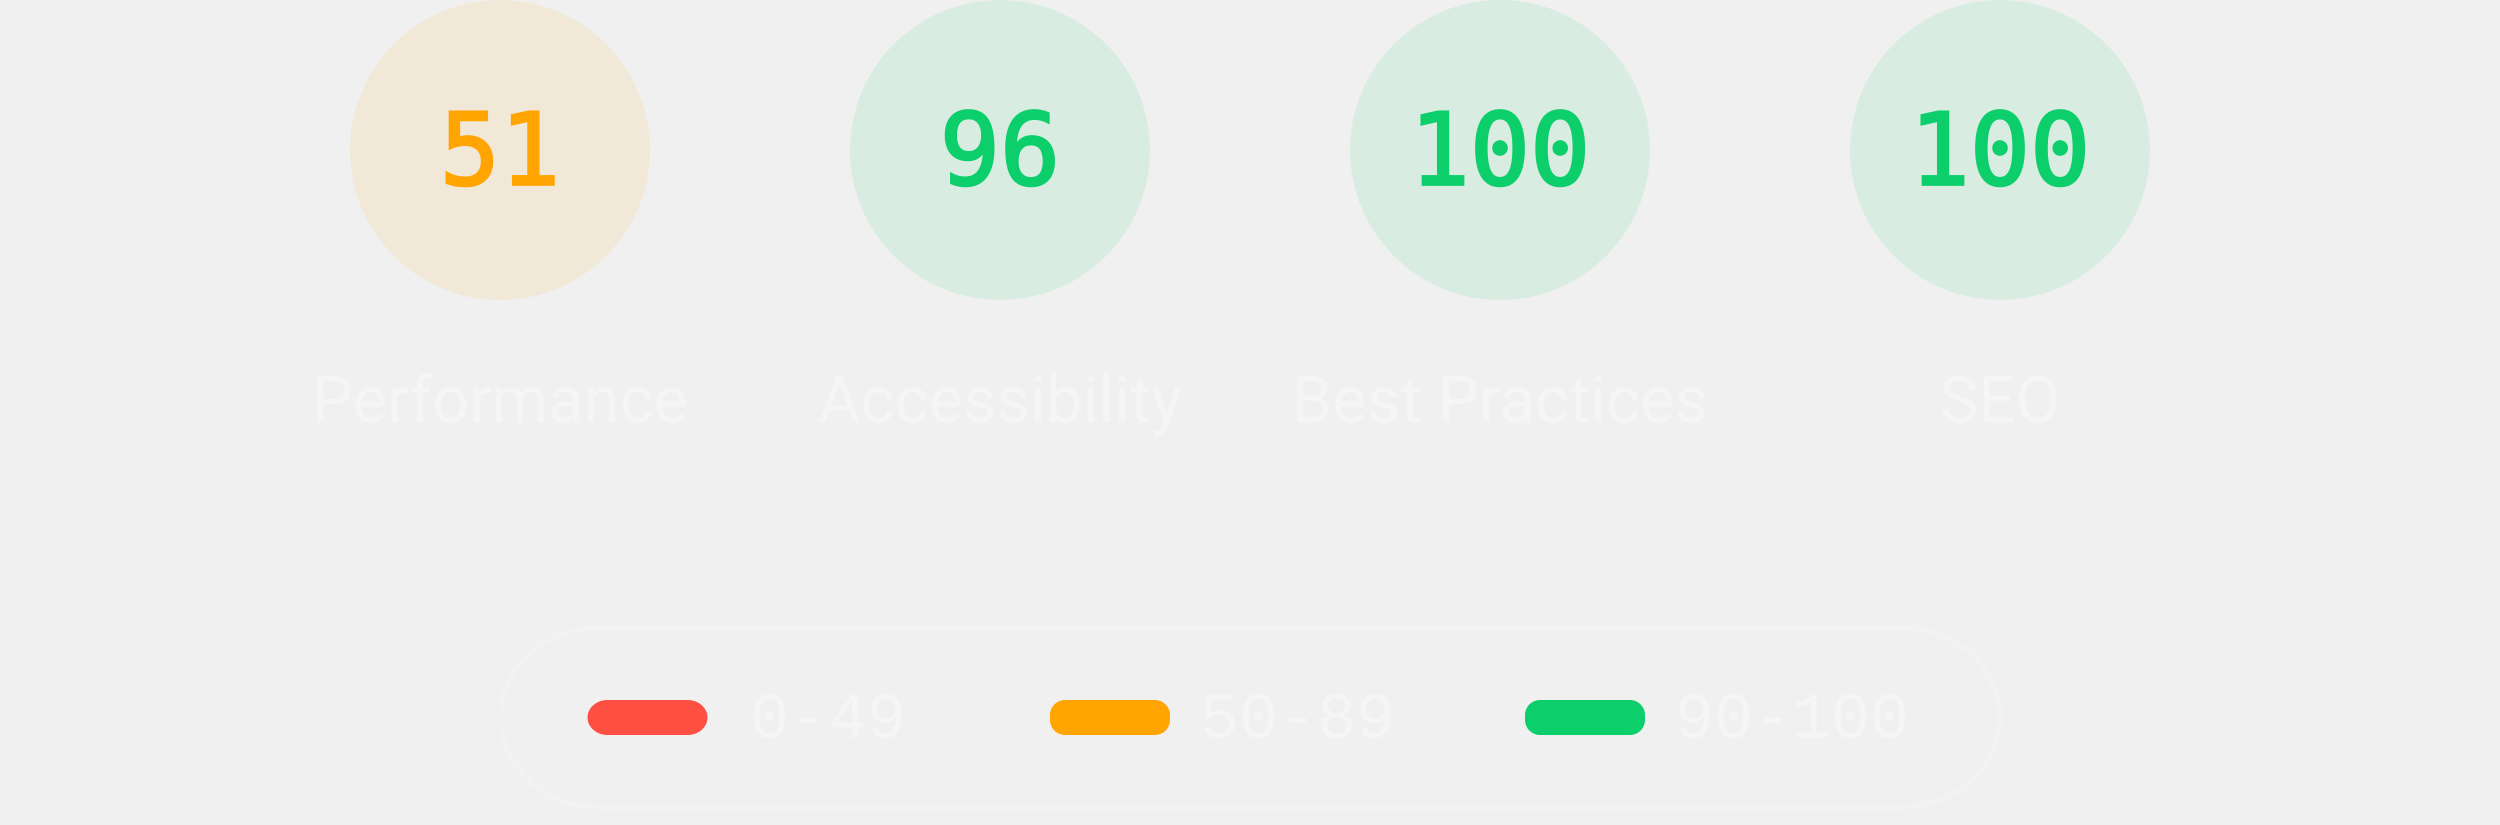
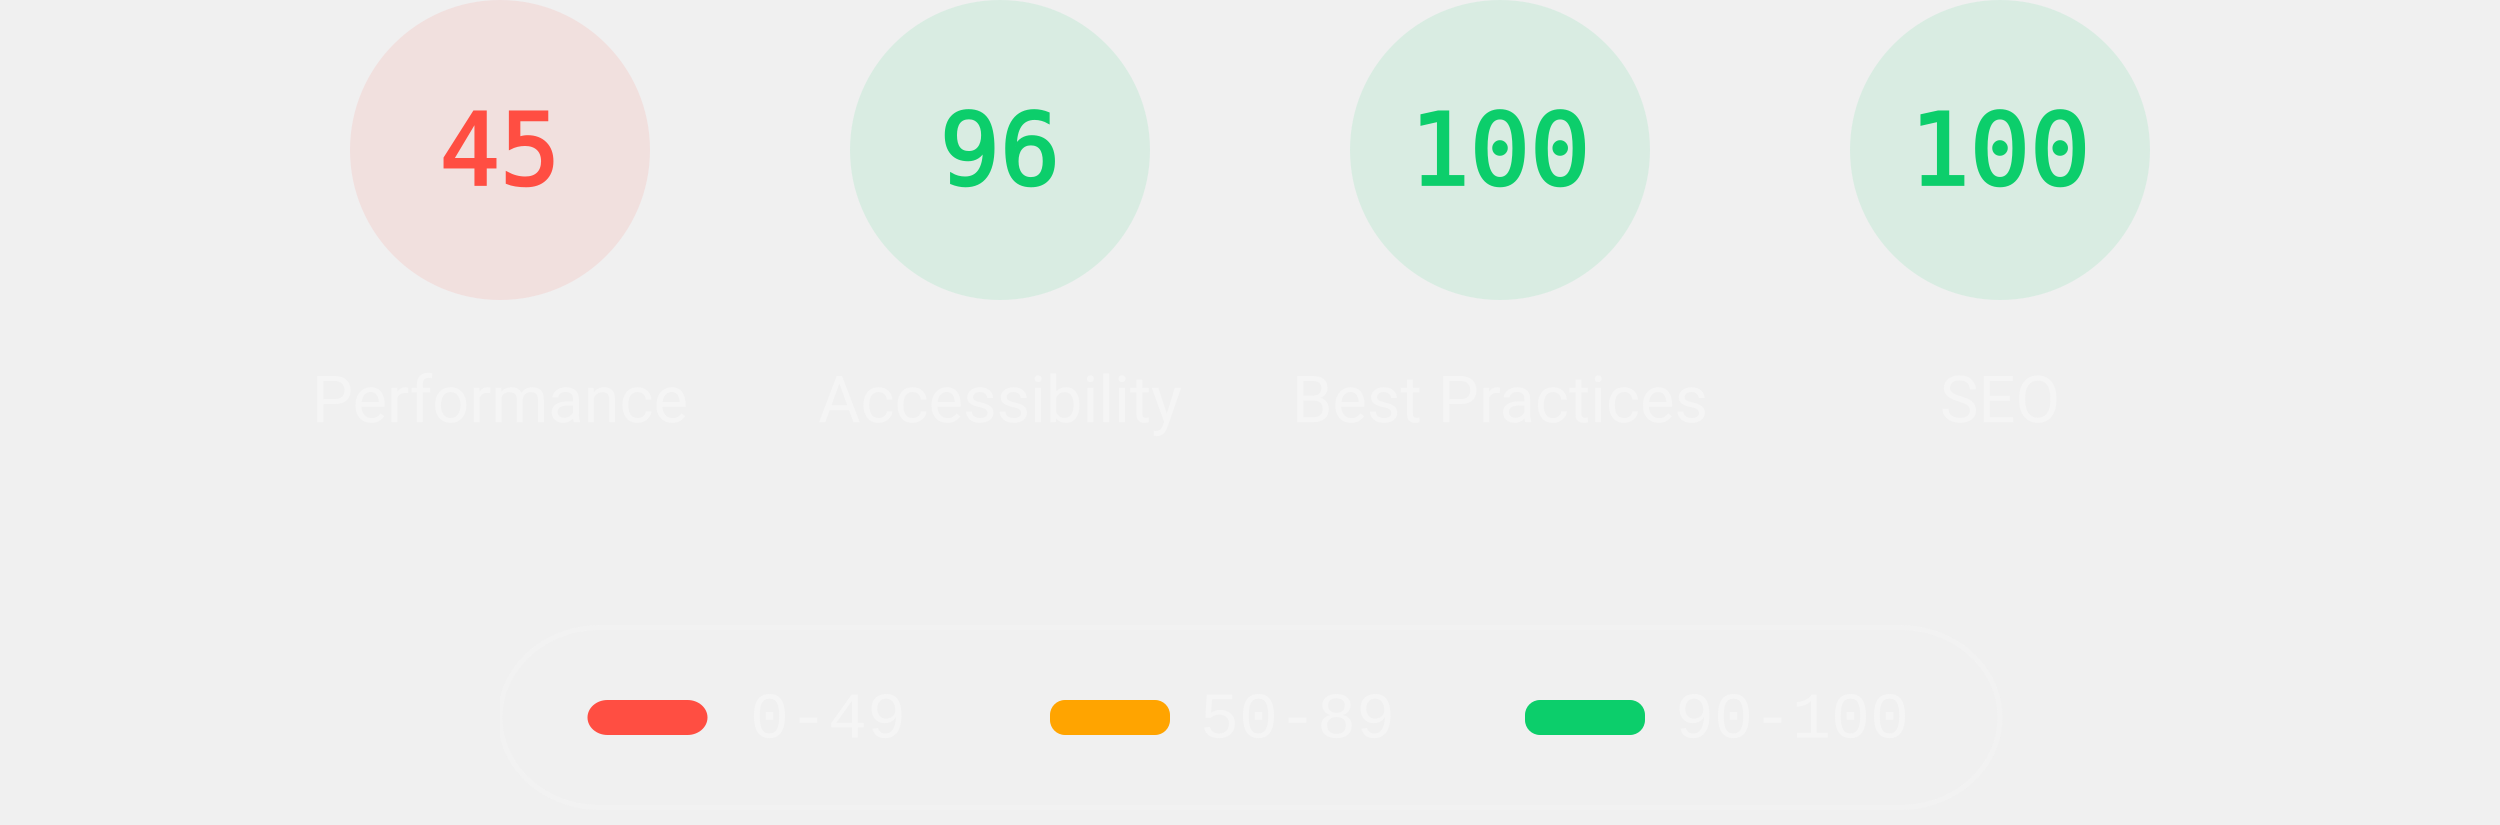
<svg xmlns="http://www.w3.org/2000/svg" class="theme--dark" fill="none" width="1000" height="330">
  <style>
			.gauge-base {
				opacity: 0.1
			}

			.gauge-arc {
				fill: none;
				animation-delay: 250ms;
				stroke-linecap: round;
				transform: rotate(-90deg);
				transform-origin: 100px 60px;
				animation: load-gauge 1s ease forwards
			}

			.guage-text {
				font-size: 40px;
				font-family: monospace;
				text-align: center
			}

			.guage-red {
				color: #ff4e42;
				fill: #ff4e42;
				stroke: #ff4e42
			}
			.guage-orange {
				color: #ffa400;
				fill: #ffa400;
				stroke: #ffa400
			}
			.guage-green {
				color: #0cce6b;
				fill: #0cce6b;
				stroke: #0cce6b
			}
			.theme--agnostic .guage-undefined {
				color: #5c5c5c;
				fill: #5c5c5c;
				stroke: #5c5c5c
			}
			.theme--light .guage-undefined {
				color: #1e1e1e;
				fill: #1e1e1e;
				stroke: #1e1e1e
			}
			.theme--dark .guage-undefined {
				color: #f5f5f5;
				fill: #f5f5f5;
				stroke: #f5f5f5
			}

			.guage-title {
				stroke: none;
				font-size: 26px;
				line-height: 26px;
				font-family: Roboto, Halvetica, Arial, sans-serif
			}
			.metric.guage-title {
				font-family: 'Courier New', Courier, monospace
			}
			.theme--agnostic .guage-title {
				color: #737373;
				fill: #737373
			}
			.theme--light .guage-title {
				color: #212121;
				fill: #212121
			}
			.theme--dark .guage-title {
				color: #f5f5f5;
				fill: #f5f5f5
			}

			@keyframes load-gauge {
				from {
					stroke-dasharray: 0 352.858
				}
			}
			.lh-gauge--pwa__disc {
				fill: #e0e0e0
			}
			.lh-gauge--pwa__logo {
				position: relative;
				fill: #b0b0b0
			}
			.lh-gauge--pwa__invisible {
				display: none
			}
			.lh-gauge--pwa__visible {
				display: inline
			}
			.guage-invisible {
				display: none
			}
			.lh-gauge--pwa__logo--primary-color {
				fill: #304ffe
			}
			.theme--agnostic .lh-gauge--pwa__logo--secondary-color {
				fill: #787878
			}
			.theme--light .lh-gauge--pwa__logo--secondary-color {
				fill: #3d3d3d
			}
			.theme--dark .lh-gauge--pwa__logo--secondary-color {
				fill: #d8b6b6
			}
			.theme--light #svg_2 {
				stroke: #00000022
			}
			.theme--agnostic #svg_2 {
				stroke: #616161
			}
			.theme--light #svg_2 {
				stroke: #00000022
			}
			.theme--dark #svg_2 {
				stroke: #f5f5f566
			}
		</style>
-   <svg class="guage-div guage-perf guage-orange" viewBox="0 0 200 200" width="200" height="200" x="100" y="0">
-     <circle class="gauge-base" r="56" cx="100" cy="60" stroke-width="8" />
-     <circle class="gauge-arc guage-arc-1" r="56" cx="100" cy="60" stroke-width="8" style="stroke-dasharray: 179.448, 351.858;" />
-     <text class="guage-text" x="100px" y="60px" alignment-baseline="central" dominant-baseline="central" text-anchor="middle">51</text>
+   <svg class="guage-div guage-perf guage-red" viewBox="0 0 200 200" width="200" height="200" x="100" y="0">
+     <circle class="gauge-base" r="56" cx="100" cy="60" stroke-width="8" />
+     <circle class="gauge-arc guage-arc-1" r="56" cx="100" cy="60" stroke-width="8" style="stroke-dasharray: 158.336, 351.858;" />
+     <text class="guage-text" x="100px" y="60px" alignment-baseline="central" dominant-baseline="central" text-anchor="middle">45</text>
    <text class="guage-title" x="100px" y="160px" alignment-baseline="central" dominant-baseline="central" text-anchor="middle">Performance</text>
  </svg>
  <svg class="guage-div guage-acc guage-green" viewBox="0 0 200 200" width="200" height="200" x="300" y="0">
    <circle class="gauge-base" r="56" cx="100" cy="60" stroke-width="8" />
    <circle class="gauge-arc guage-arc-2" r="56" cx="100" cy="60" stroke-width="8" style="stroke-dasharray: 337.784, 351.858;" />
    <text class="guage-text" x="100px" y="60px" alignment-baseline="central" dominant-baseline="central" text-anchor="middle">96</text>
    <text class="guage-title" x="100px" y="160px" alignment-baseline="central" dominant-baseline="central" text-anchor="middle">Accessibility</text>
  </svg>
  <svg class="guage-div guage-best guage-green" viewBox="0 0 200 200" width="200" height="200" x="500" y="0">
    <circle class="gauge-base" r="56" cx="100" cy="60" stroke-width="8" />
    <circle class="gauge-arc guage-arc-3" r="56" cx="100" cy="60" stroke-width="8" style="stroke-dasharray: 351.858, 351.858;" />
    <text class="guage-text" x="100px" y="60px" alignment-baseline="central" dominant-baseline="central" text-anchor="middle">100</text>
    <text class="guage-title" x="100px" y="160px" alignment-baseline="central" dominant-baseline="central" text-anchor="middle">Best Practices</text>
  </svg>
  <svg class="guage-div guage-seo guage-green" viewBox="0 0 200 200" width="200" height="200" x="700" y="0">
    <circle class="gauge-base" r="56" cx="100" cy="60" stroke-width="8" />
    <circle class="gauge-arc guage-arc-4" r="56" cx="100" cy="60" stroke-width="8" style="stroke-dasharray: 351.858, 351.858;" />
    <text class="guage-text" x="100px" y="60px" alignment-baseline="central" dominant-baseline="central" text-anchor="middle">100</text>
    <text class="guage-title" x="100px" y="160px" alignment-baseline="central" dominant-baseline="central" text-anchor="middle">SEO</text>
  </svg>
  <svg class="guage-div guage-pwa guage-invisible" viewBox="0 0 200 200" width="200" height="200" x="900" y="0">
    <svg viewBox="0 0 60 60" width="112" height="112" x="44" y="4">
      <defs>
        <linearGradient id="lh-gauge--pwa__check-circle__gradient-0" x1="50%" y1="0%" x2="50%" y2="100%">
          <stop stop-color="#00C852" offset="0%" />
          <stop stop-color="#009688" offset="100%" />
        </linearGradient>
        <linearGradient id="lh-gauge--pwa__installable__shadow-gradient-0" x1="76.056%" x2="24.111%" y1="82.995%" y2="24.735%">
          <stop stop-color="#A5D6A7" offset="0%" />
          <stop stop-color="#80CBC4" offset="100%" />
        </linearGradient>
        <linearGradient id="lh-gauge--pwa__fast-reliable__shadow-gradient-0" x1="76.056%" y1="82.995%" x2="25.678%" y2="26.493%">
          <stop stop-color="#64B5F6" offset="0%" />
          <stop stop-color="#2979FF" offset="100%" />
        </linearGradient>
        <g id="lh-gauge--pwa__fast-reliable-badge-0">
          <circle fill="#FFFFFF" cx="10" cy="10" r="10" />
          <path fill="#304FFE" d="M10 3.58l5.25 2.34v3.5c0 3.23-2.24 6.26-5.25 7-3.01-.74-5.25-3.77-5.25-7v-3.5L10 3.58zm-.47 10.74l2.76-4.83.03-.07c.04-.08 0-.24-.22-.24h-1.64l.47-3.26h-.47l-2.7 4.77c-.02.01.05-.1-.04.05-.09.16-.1.31.18.31h1.63l-.47 3.27h.47z" />
        </g>
        <g id="lh-gauge--pwa__installable-badge-0">
          <circle fill="#FFFFFF" cx="10" cy="10" r="10" />
          <path fill="#009688" d="M10 4.167A5.835 5.835 0 0 0 4.167 10 5.835 5.835 0 0 0 10 15.833 5.835 5.835 0 0 0 15.833 10 5.835 5.835 0 0 0 10 4.167zm2.917 6.416h-2.334v2.334H9.417v-2.334H7.083V9.417h2.334V7.083h1.166v2.334h2.334v1.166z" />
        </g>
      </defs>
      <g stroke="none" fill-rule="nonzero">
        <circle class="lh-gauge--pwa__disc" cx="30" cy="30" r="30" />
        <g class="lh-gauge--pwa__logo">
          <path d="M35.66 19.39l.7-1.75h2L37.4 15 38.6 12l3.4 9h-2.51l-.58-1.61z" />
          <path d="M33.52 21l3.65-9h-2.42l-2.5 5.82L30.5 12h-1.86l-1.9 5.82-1.35-2.65-1.21 3.72L25.4 21h2.38l1.72-5.2 1.64 5.2z" />
          <path fill-rule="nonzero" d="M20.3 17.91h1.48c.45 0 .85-.05 1.2-.15l.39-1.18 1.07-3.3a2.64 2.64 0 0 0-.28-.37c-.55-.6-1.36-.91-2.42-.91H18v9h2.3V17.9zm1.96-3.84c.22.22.33.5.33.87 0 .36-.1.65-.29.87-.2.23-.59.35-1.15.35h-.86v-2.41h.87c.52 0 .89.1 1.1.32z" />
        </g>
        <rect class="lh-gauge--pwa__component lh-gauge--pwa__na-line lh-gauge--pwa__invisible" fill="#FFFFFF" x="20" y="32" width="20" height="4" rx="2" />
        <g class="lh-gauge--pwa__component lh-gauge--pwa__fast-reliable-badge lh-gauge--pwa__invisible" transform="translate(20, 29)">
          <path fill="url(#lh-gauge--pwa__fast-reliable__shadow-gradient-0)" d="M33.63 19.49A30 30 0 0 1 16.2 30.36L3 17.14 17.14 3l16.49 16.49z" />
          <use href="#lh-gauge--pwa__fast-reliable-badge-0" />
        </g>
        <g class="lh-gauge--pwa__component lh-gauge--pwa__installable-badge lh-gauge--pwa__invisible" transform="translate(20, 29)">
          <path fill="url(#lh-gauge--pwa__installable__shadow-gradient-0)" d="M33.629 19.487c-4.272 5.453-10.391 9.39-17.415 10.869L3 17.142 17.142 3 33.63 19.487z" />
          <use href="#lh-gauge--pwa__installable-badge-0" />
        </g>
        <g class="lh-gauge--pwa__component lh-gauge--pwa__fast-reliable-installable-badges lh-gauge--pwa__invisible">
          <g transform="translate(8, 29)">
            <path fill="url(#lh-gauge--pwa__fast-reliable__shadow-gradient-0)" d="M16.321 30.463L3 17.143 17.142 3l22.365 22.365A29.864 29.864 0 0 1 22 31c-1.942 0-3.84-.184-5.679-.537z" />
            <use href="#lh-gauge--pwa__fast-reliable-badge-0" />
          </g>
          <g transform="translate(32, 29)">
            <path fill="url(#lh-gauge--pwa__installable__shadow-gradient-0)" d="M25.982 11.84a30.107 30.107 0 0 1-13.08 15.203L3 17.143 17.142 3l8.84 8.84z" />
            <use href="#lh-gauge--pwa__installable-badge-0" />
          </g>
        </g>
        <g class="lh-gauge--pwa__component lh-gauge--pwa__check-circle lh-gauge--pwa__invisible" transform="translate(18, 28)">
          <circle fill="#FFFFFF" cx="12" cy="12" r="12" />
          <path fill="url(#lh-gauge--pwa__check-circle__gradient-0)" d="M12 2a10 10 0 1 0 0 20 10 10 0 0 0 0-20zm-2 15l-5-5 1.41-1.41L10 14.17l7.59-7.59L19 8l-9 9z" />
        </g>
      </g>
    </svg>
    <text class="guage-title" y="160px" alignment-baseline="central" dominant-baseline="central" text-anchor="middle">
      <tspan x="100px" dy="-6px">Progressive</tspan>
      <tspan x="100px" dy="30px">Web App</tspan>
    </text>
  </svg>
  <svg width="604" height="76" x="200" y="250">
    <g>
      <rect fill="none" id="canvas_background" height="80" width="604" y="-1" x="-1" />
      <g display="none" overflow="visible" y="0" x="0" height="100%" width="100%" id="canvasGrid">
        <rect fill="url(#gridpattern)" stroke-width="0" y="0" x="0" height="100%" width="100%" />
      </g>
    </g>
    <g>
      <rect fill-opacity="0" stroke-width="2" rx="40" id="svg_2" height="72" width="600" y="1" x="0" fill="#000000" />
      <rect stroke="#000" rx="8" id="svg_3" height="14" width="48" y="30" x="35" stroke-opacity="null" stroke-width="0" fill="#ff4e42" />
      <rect stroke="#000" rx="6" id="svg_4" height="14" width="48" y="30" x="220" stroke-opacity="null" stroke-width="0" fill="#ffa400" />
      <rect stroke="#000" rx="6" id="svg_5" height="14" width="48" y="30" x="410" stroke-opacity="null" stroke-width="0" fill="#0cce6b" />
      <text class="metric guage-title" xml:space="preserve" text-anchor="start" font-size="26" id="svg_6" y="45" x="100" stroke-opacity="null" stroke-width="0" stroke="#000">0-49</text>
      <text class="metric guage-title" xml:space="preserve" text-anchor="start" font-size="26" id="svg_7" y="45" x="280" stroke-opacity="null" stroke-width="0" stroke="#000">50-89</text>
      <text class="metric guage-title" xml:space="preserve" text-anchor="start" font-size="26" id="svg_8" y="45" x="470" stroke-opacity="null" stroke-width="0" stroke="#000">90-100</text>
    </g>
  </svg>
</svg>
